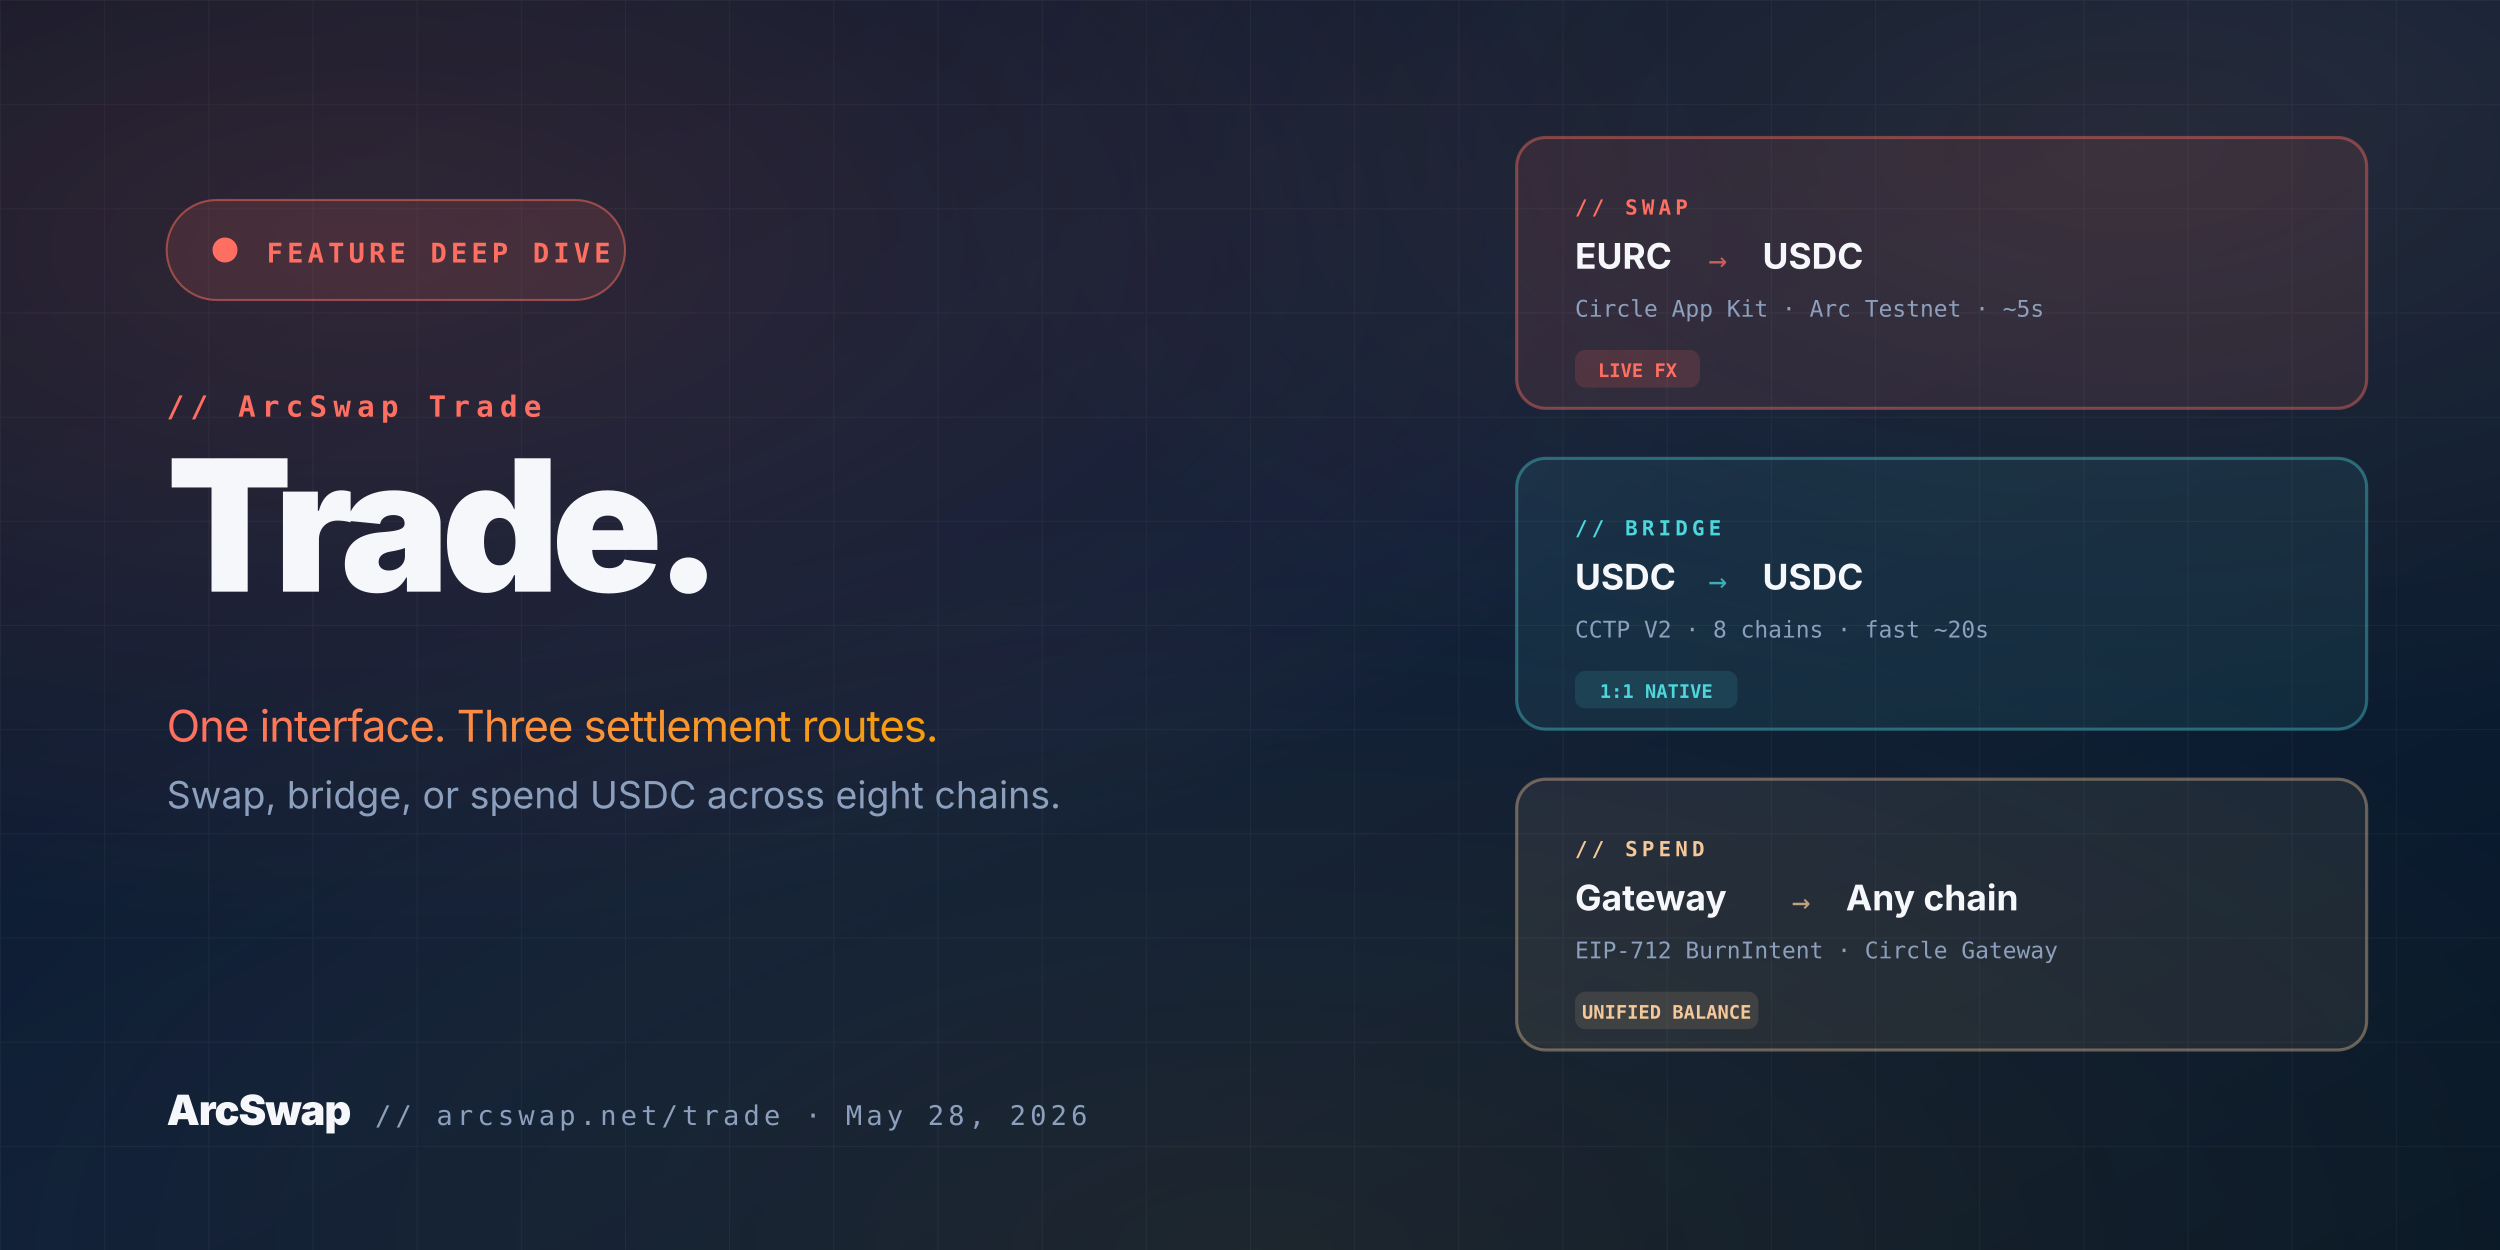
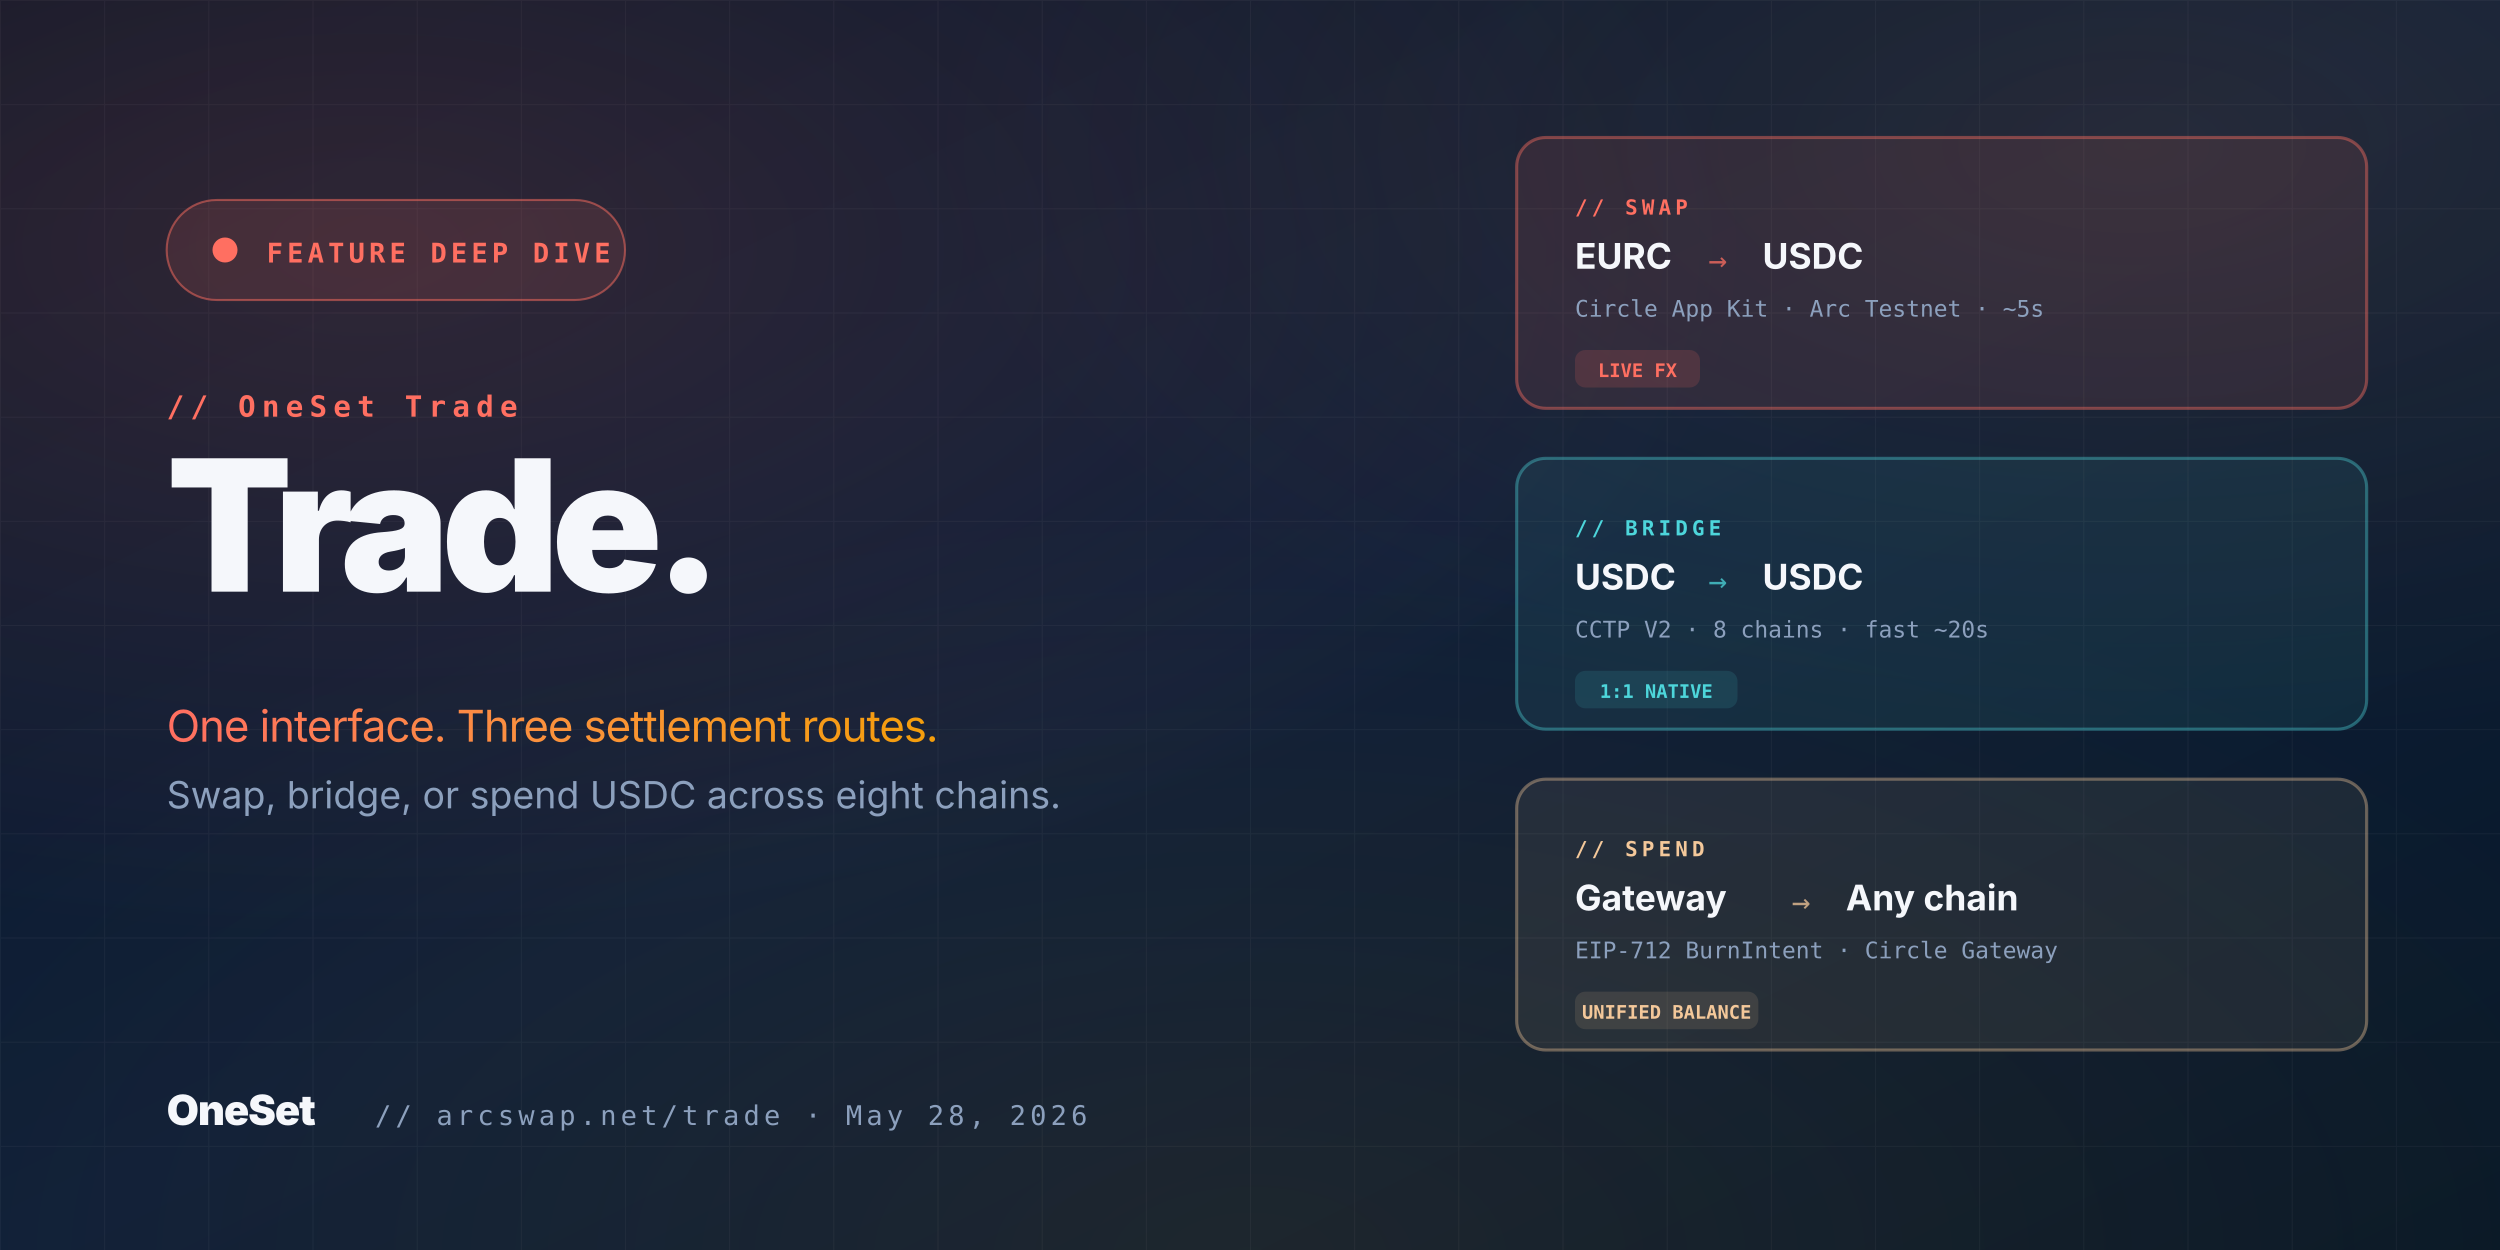
<svg xmlns="http://www.w3.org/2000/svg" viewBox="0 0 1200 600" width="1200" height="600">
  <defs>
    <linearGradient id="bg" x1="0" y1="0" x2="1" y2="1">
      <stop offset="0" stop-color="#0A1628" />
      <stop offset=".5" stop-color="#0E1F39" />
      <stop offset="1" stop-color="#081828" />
    </linearGradient>
    <linearGradient id="brand" x1="0" y1="0" x2="1" y2="0">
      <stop offset="0" stop-color="#FF6F61" />
      <stop offset=".5" stop-color="#FB923C" />
      <stop offset="1" stop-color="#F59E0B" />
    </linearGradient>
    <radialGradient id="orb1" cx=".15" cy=".2" r=".55">
      <stop offset="0" stop-color="#FF6F61" stop-opacity=".15" />
      <stop offset="1" stop-color="#FF6F61" stop-opacity="0" />
    </radialGradient>
    <radialGradient id="orb2" cx=".85" cy=".12" r=".48">
      <stop offset="0" stop-color="#FB923C" stop-opacity=".10" />
      <stop offset="1" stop-color="#FB923C" stop-opacity="0" />
    </radialGradient>
    <radialGradient id="orb3" cx=".5" cy="1" r=".6">
      <stop offset="0" stop-color="#F59E0B" stop-opacity=".08" />
      <stop offset="1" stop-color="#F59E0B" stop-opacity="0" />
    </radialGradient>
    <pattern id="grid" width="50" height="50" patternUnits="userSpaceOnUse">
      <path d="M 50 0 L 0 0 0 50" fill="none" stroke="rgba(255,255,255,0.04)" stroke-width="1" />
    </pattern>
    <filter id="glow">
      <feGaussianBlur stdDeviation="3" result="blur" />
      <feMerge>
        <feMergeNode in="blur" />
        <feMergeNode in="SourceGraphic" />
      </feMerge>
    </filter>
  </defs>
  <rect width="1200" height="600" fill="url(#bg)" />
  <rect width="1200" height="600" fill="url(#grid)" />
  <rect width="1200" height="600" fill="url(#orb1)" />
  <rect width="1200" height="600" fill="url(#orb2)" />
  <rect width="1200" height="600" fill="url(#orb3)" />
  <rect x="728" y="66" width="408" height="130" rx="14" fill="rgba(255,111,97,0.10)" stroke="rgba(255,111,97,0.42)" stroke-width="1.5" />
  <text x="756" y="103" font-family="DM Mono, monospace" font-size="10" fill="#FF6F61" font-weight="700" letter-spacing="2">// SWAP</text>
  <text x="756" y="129" font-family="Inter, sans-serif" font-size="17" fill="#F5F7FB" font-weight="700">EURC</text>
  <text x="820" y="130" font-family="DM Mono, monospace" font-size="15" fill="rgba(255,111,97,.75)">→</text>
  <text x="846" y="129" font-family="Inter, sans-serif" font-size="17" fill="#F5F7FB" font-weight="700">USDC</text>
  <text x="756" y="152" font-family="DM Mono, monospace" font-size="11" fill="#8CA0BD">Circle App Kit · Arc Testnet · ~5s</text>
  <rect x="756" y="168" width="60" height="18" rx="5" fill="rgba(255,111,97,0.15)" />
  <text x="786" y="181" font-family="DM Mono, monospace" font-size="9" fill="#FF6F61" text-anchor="middle" font-weight="700">LIVE FX</text>
  <rect x="728" y="220" width="408" height="130" rx="14" fill="rgba(77,214,219,0.08)" stroke="rgba(77,214,219,0.38)" stroke-width="1.5" />
  <text x="756" y="257" font-family="DM Mono, monospace" font-size="10" fill="#4DD6DB" font-weight="700" letter-spacing="2">// BRIDGE</text>
  <text x="756" y="283" font-family="Inter, sans-serif" font-size="17" fill="#F5F7FB" font-weight="700">USDC</text>
  <text x="820" y="284" font-family="DM Mono, monospace" font-size="15" fill="rgba(77,214,219,.75)">→</text>
  <text x="846" y="283" font-family="Inter, sans-serif" font-size="17" fill="#F5F7FB" font-weight="700">USDC</text>
  <text x="756" y="306" font-family="DM Mono, monospace" font-size="11" fill="#8CA0BD">CCTP V2 · 8 chains · fast ~20s</text>
  <rect x="756" y="322" width="78" height="18" rx="5" fill="rgba(77,214,219,0.12)" />
  <text x="795" y="335" font-family="DM Mono, monospace" font-size="9" fill="#4DD6DB" text-anchor="middle" font-weight="700">1:1 NATIVE</text>
  <rect x="728" y="374" width="408" height="130" rx="14" fill="rgba(244,200,154,0.08)" stroke="rgba(244,200,154,0.38)" stroke-width="1.5" />
  <text x="756" y="411" font-family="DM Mono, monospace" font-size="10" fill="#F4C89A" font-weight="700" letter-spacing="2">// SPEND</text>
  <text x="756" y="437" font-family="Inter, sans-serif" font-size="17" fill="#F5F7FB" font-weight="700">Gateway</text>
  <text x="860" y="438" font-family="DM Mono, monospace" font-size="15" fill="rgba(244,200,154,.75)">→</text>
  <text x="886" y="437" font-family="Inter, sans-serif" font-size="17" fill="#F5F7FB" font-weight="700">Any chain</text>
  <text x="756" y="460" font-family="DM Mono, monospace" font-size="11" fill="#8CA0BD">EIP-712 BurnIntent · Circle Gateway</text>
  <rect x="756" y="476" width="88" height="18" rx="5" fill="rgba(244,200,154,0.12)" />
  <text x="800" y="489" font-family="DM Mono, monospace" font-size="9" fill="#F4C89A" text-anchor="middle" font-weight="700">UNIFIED BALANCE</text>
  <g transform="translate(80 96)">
    <rect width="220" height="48" rx="24" fill="rgba(255,111,97,0.12)" stroke="rgba(255,111,97,0.50)" />
    <circle cx="28" cy="24" r="6" fill="#FF6F61">
      <animate attributeName="opacity" values="1;.35;1" dur="1.6s" repeatCount="indefinite" />
    </circle>
    <text x="48" y="30" font-family="DM Mono, monospace" font-size="13" font-weight="700" fill="#FF6F61" letter-spacing="2">FEATURE DEEP DIVE</text>
  </g>
  <g transform="translate(80 200)">
-     <text x="0" y="0" font-family="DM Mono, monospace" font-size="14" font-weight="600" fill="#FF6F61" letter-spacing="3">// ArcSwap Trade</text>
+     <text x="0" y="0" font-family="DM Mono, monospace" font-size="14" font-weight="600" fill="#FF6F61" letter-spacing="3">// OneSet Trade</text>
    <text x="0" y="84" font-family="Inter, sans-serif" font-size="88" font-weight="900" fill="#F5F7FB" letter-spacing="-4">Trade.</text>
    <text x="0" y="156" font-family="Inter, sans-serif" font-size="21" font-weight="400" fill="url(#brand)" letter-spacing="-0.5">One interface. Three settlement routes.</text>
    <text x="0" y="188" font-family="Inter, sans-serif" font-size="18" font-weight="400" fill="#8CA0BD">Swap, bridge, or spend USDC across eight chains.</text>
  </g>
  <g transform="translate(80 540)">
-     <text x="0" y="0" font-family="Inter, sans-serif" font-size="20" font-weight="900" fill="#F5F7FB" letter-spacing="-.5">ArcSwap</text>
+     <text x="0" y="0" font-family="Inter, sans-serif" font-size="20" font-weight="900" fill="#F5F7FB" letter-spacing="-.5">OneSet</text>
    <text x="100" y="0" font-family="DM Mono, monospace" font-size="13" fill="#8CA0BD" letter-spacing="2">// arcswap.net/trade  ·  May 28, 2026</text>
  </g>
</svg>
